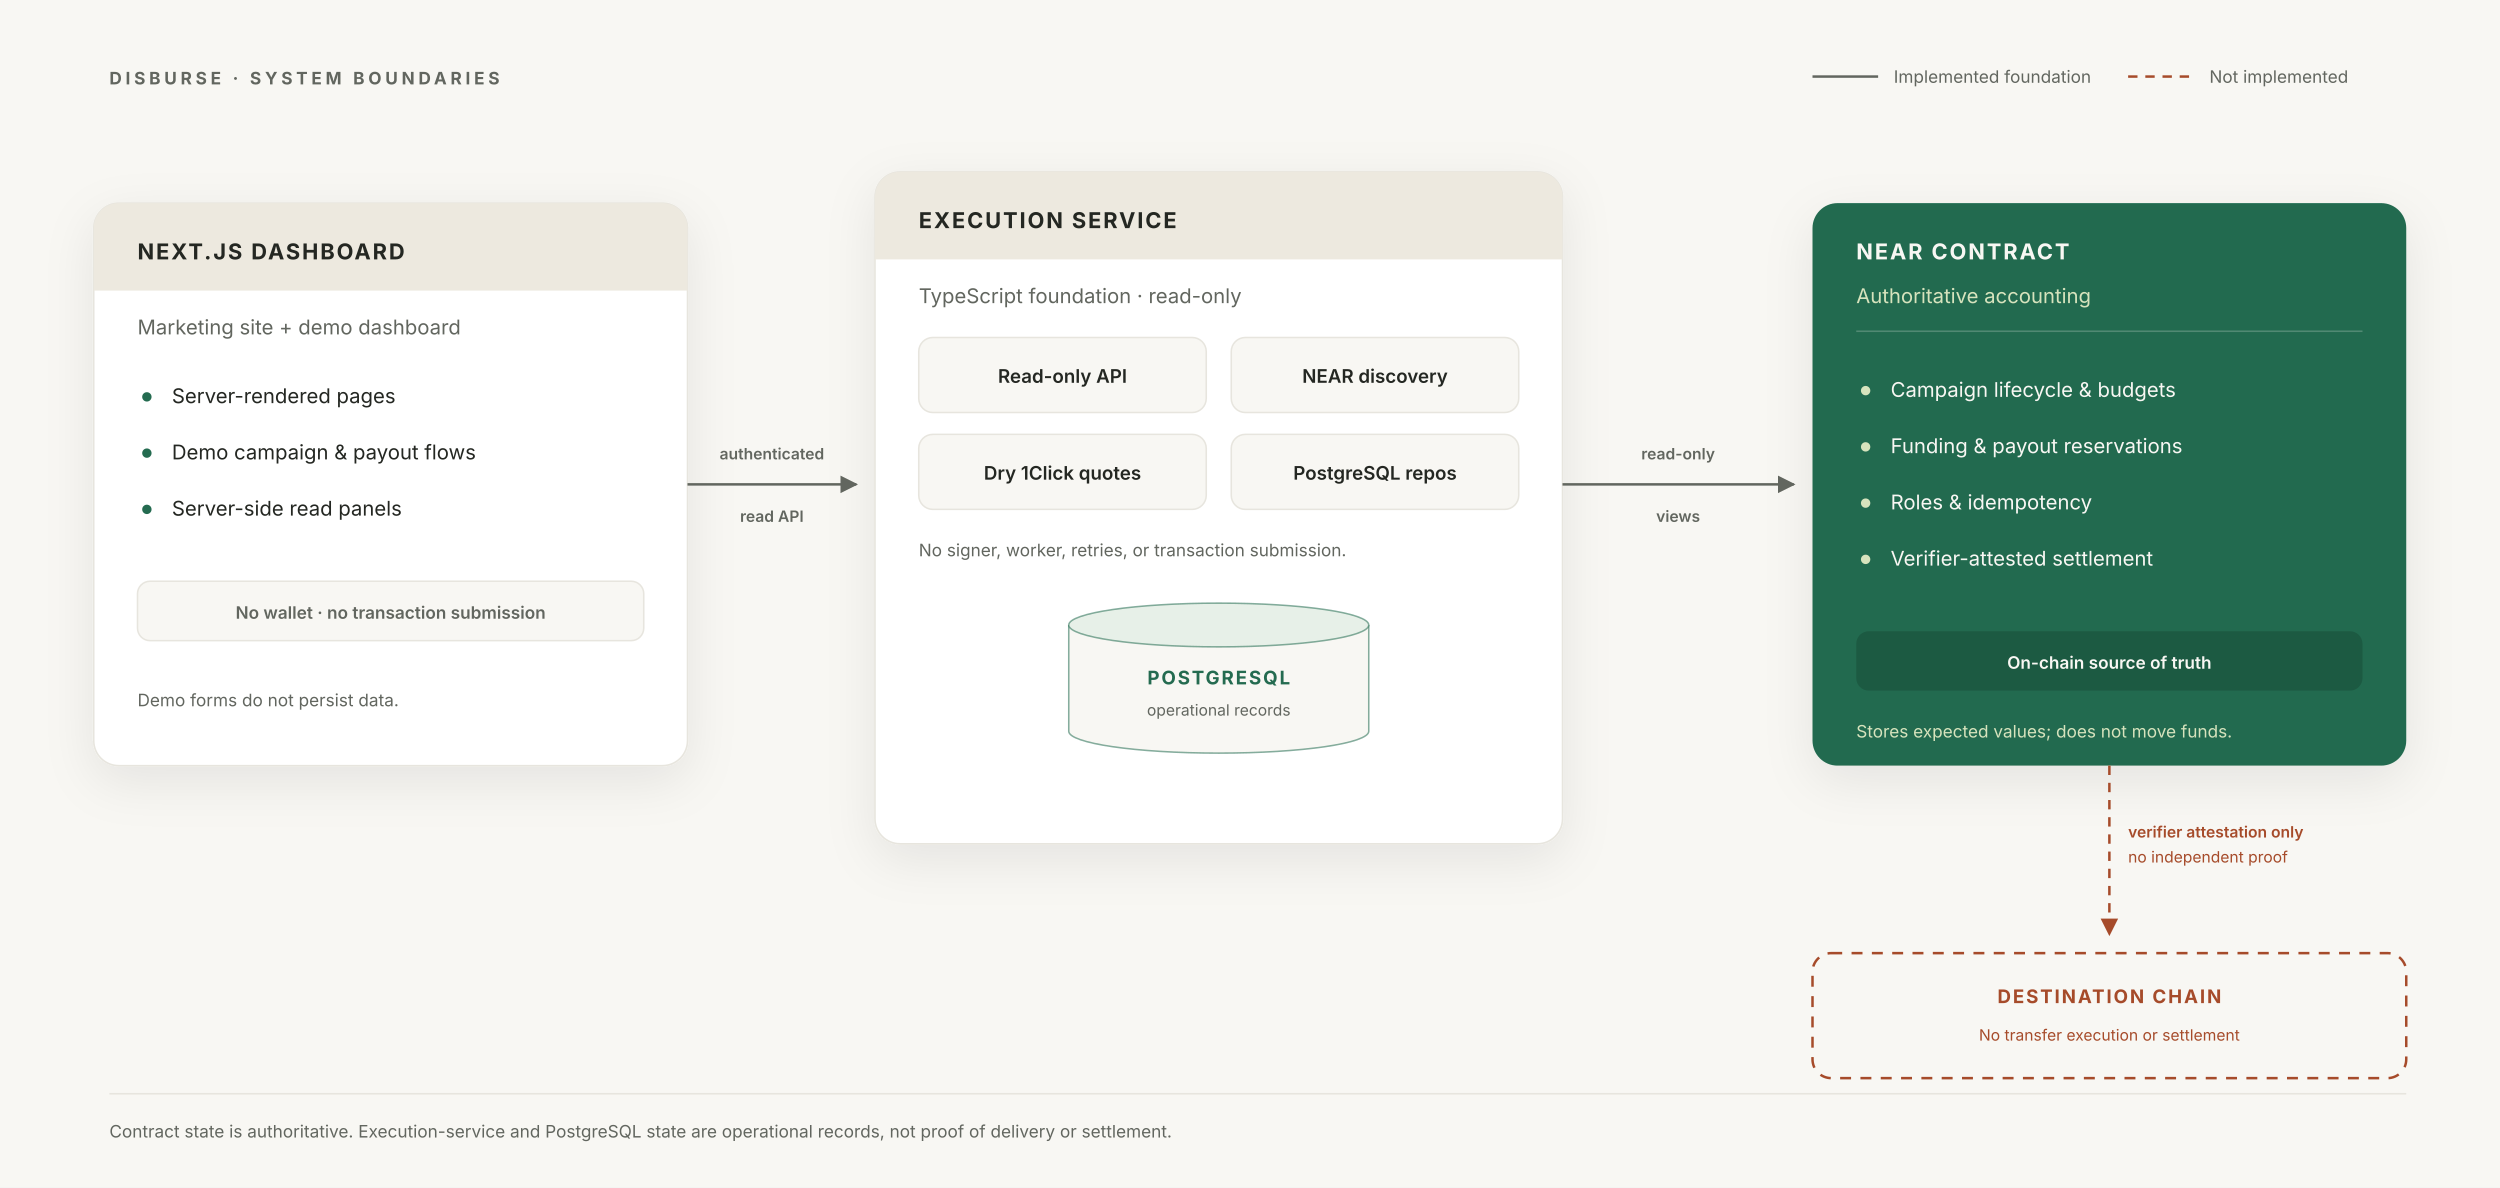
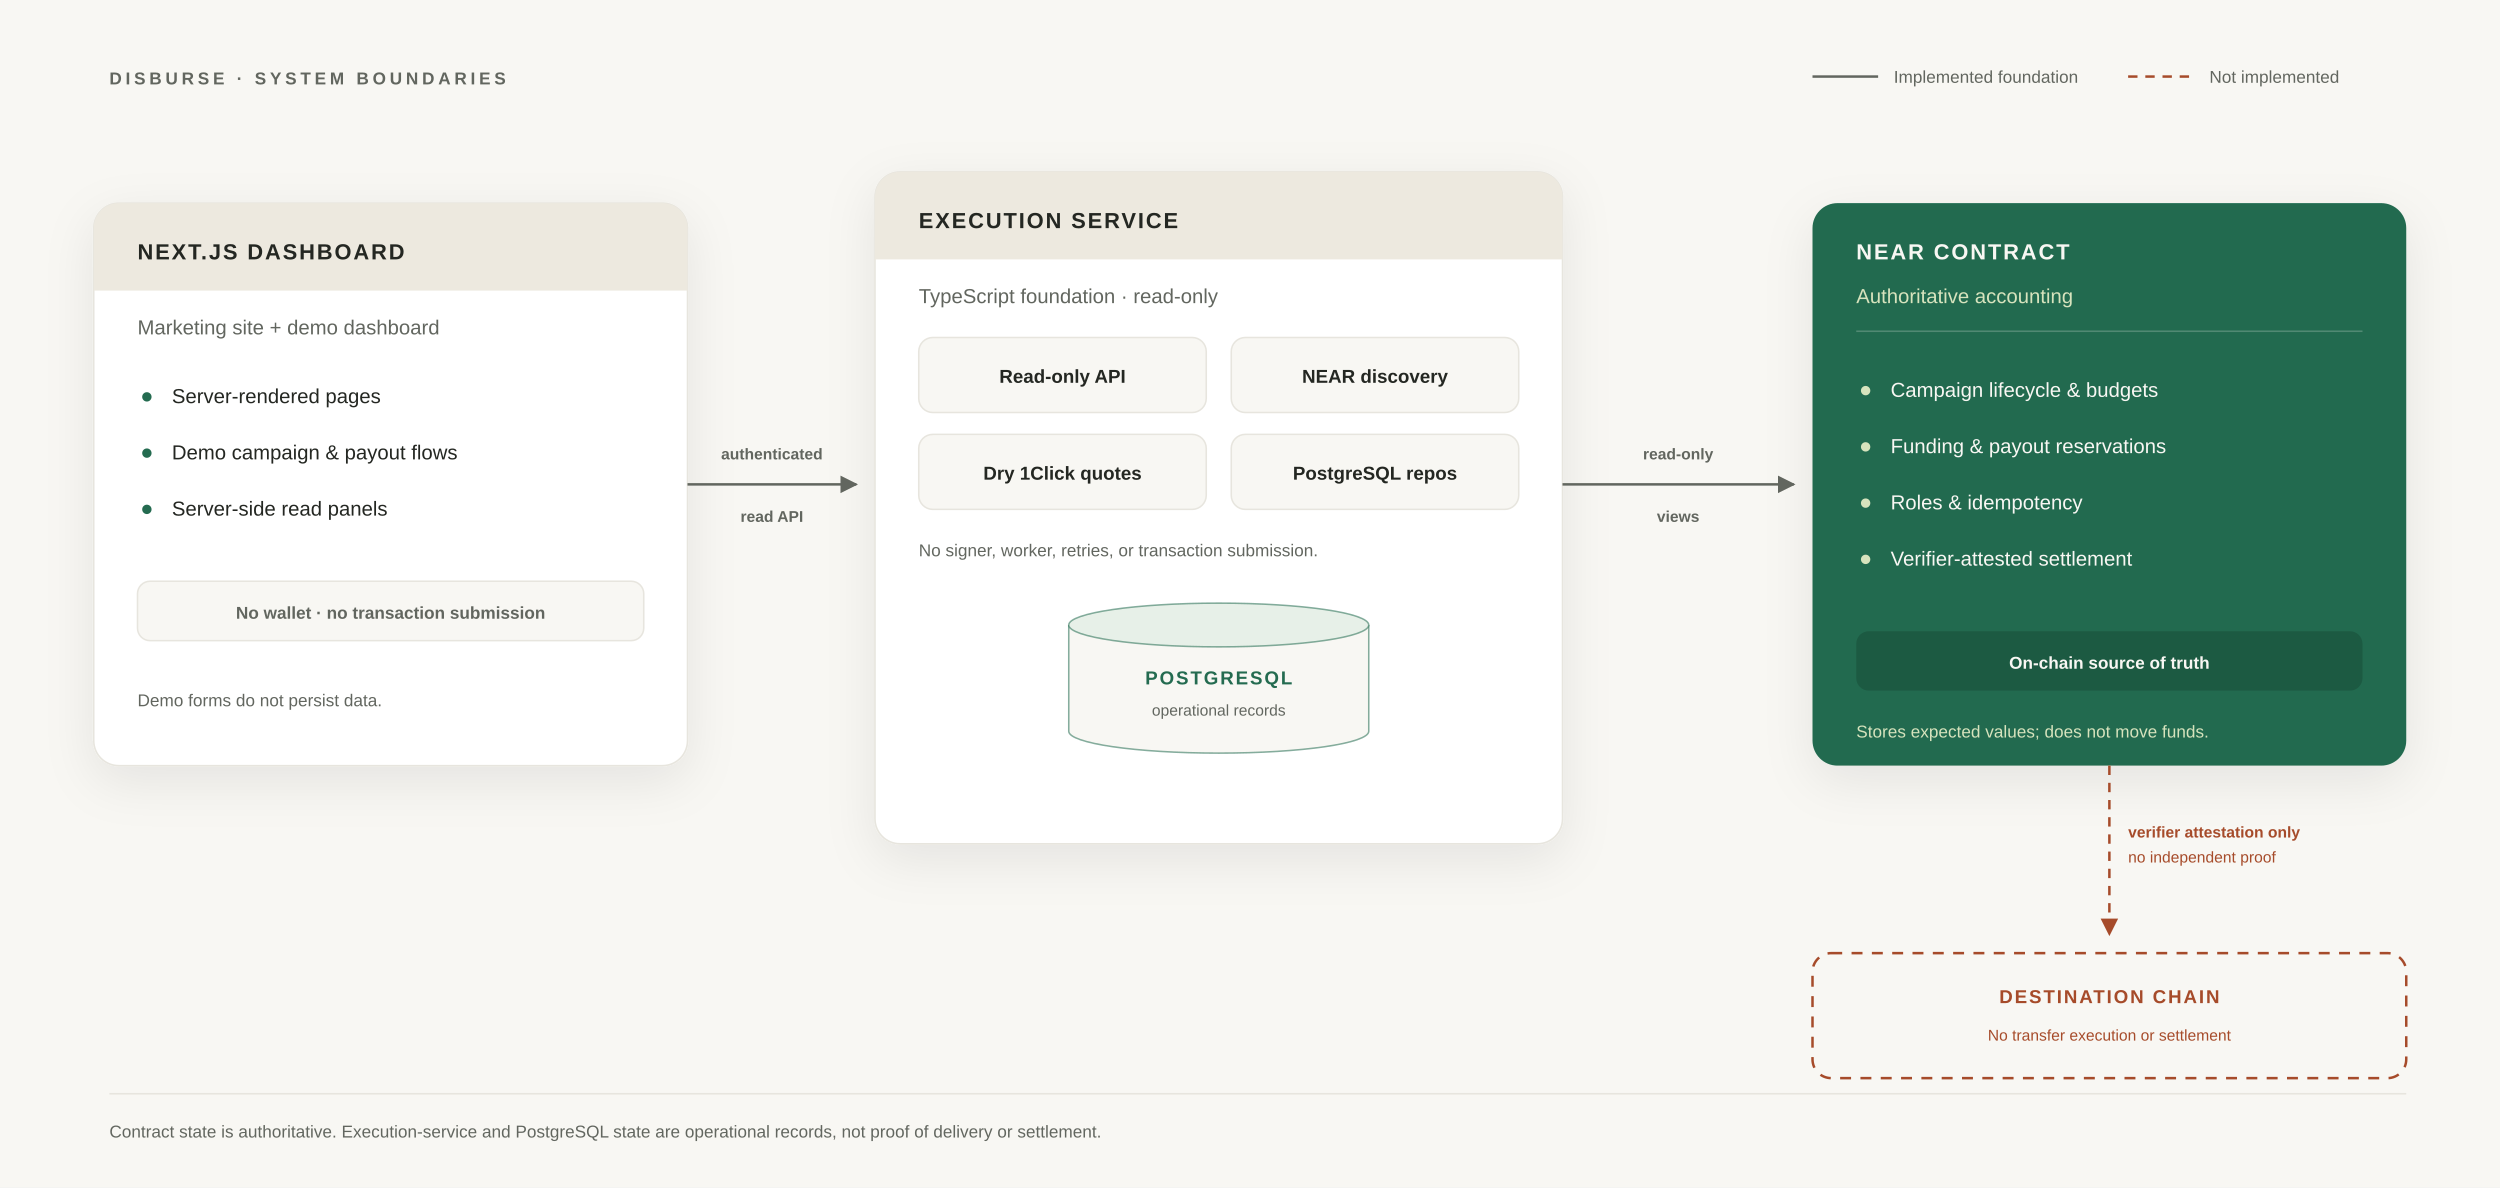
<svg xmlns="http://www.w3.org/2000/svg" width="1600" height="760" viewBox="0 0 1600 760" role="img" aria-labelledby="title desc">
  <defs>
    <marker id="arrow" viewBox="0 0 10 10" refX="9" refY="5" markerWidth="7" markerHeight="7" orient="auto-start-reverse">
      <path d="M 0 0 L 10 5 L 0 10 z" fill="#62665f" />
    </marker>
    <marker id="arrowDashed" viewBox="0 0 10 10" refX="9" refY="5" markerWidth="7" markerHeight="7" orient="auto-start-reverse">
      <path d="M 0 0 L 10 5 L 0 10 z" fill="#a64b2a" />
    </marker>
    <filter id="softShadow" x="-15%" y="-15%" width="130%" height="140%">
      <feDropShadow dx="0" dy="10" stdDeviation="16" flood-color="#242722" flood-opacity="0.08" />
    </filter>
  </defs>
  <rect width="1600" height="760" fill="#f8f7f3" />
-   <text x="70" y="54" fill="#62665f" font-family="Inter, 'Helvetica Neue', Arial, sans-serif" font-size="11" font-weight="700" letter-spacing="2.4">DISBURSE · SYSTEM BOUNDARIES</text>
-   <g font-family="Inter, 'Helvetica Neue', Arial, sans-serif" font-size="11" fill="#62665f">
+   <text x="70" y="54" fill="#62665f" font-family="IBM Plex Sans, 'Helvetica Neue', Arial, sans-serif" font-size="11" font-weight="700" letter-spacing="2.4">DISBURSE · SYSTEM BOUNDARIES</text>
+   <g font-family="IBM Plex Sans, 'Helvetica Neue', Arial, sans-serif" font-size="11" fill="#62665f">
    <line x1="1160" y1="49" x2="1202" y2="49" stroke="#62665f" stroke-width="1.6" />
    <text x="1212" y="53">Implemented foundation</text>
    <line x1="1362" y1="49" x2="1404" y2="49" stroke="#a64b2a" stroke-width="1.6" stroke-dasharray="6 5" />
    <text x="1414" y="53">Not implemented</text>
  </g>
  <g filter="url(#softShadow)">
    <rect x="60" y="130" width="380" height="360" rx="16" fill="#ffffff" stroke="#e7e5de" />
  </g>
  <path d="M 60 146 A 16 16 0 0 1 76 130 H 424 A 16 16 0 0 1 440 146 V 186 H 60 Z" fill="#ede9df" />
-   <text x="88" y="166" fill="#242722" font-family="Inter, 'Helvetica Neue', Arial, sans-serif" font-size="14" font-weight="700" letter-spacing="1.2">NEXT.JS DASHBOARD</text>
-   <text x="88" y="214" fill="#62665f" font-family="Inter, 'Helvetica Neue', Arial, sans-serif" font-size="13">Marketing site + demo dashboard</text>
-   <g font-family="Inter, 'Helvetica Neue', Arial, sans-serif" font-size="13" fill="#242722">
+   <text x="88" y="166" fill="#242722" font-family="IBM Plex Sans, 'Helvetica Neue', Arial, sans-serif" font-size="14" font-weight="700" letter-spacing="1.2">NEXT.JS DASHBOARD</text>
+   <text x="88" y="214" fill="#62665f" font-family="IBM Plex Sans, 'Helvetica Neue', Arial, sans-serif" font-size="13">Marketing site + demo dashboard</text>
+   <g font-family="IBM Plex Sans, 'Helvetica Neue', Arial, sans-serif" font-size="13" fill="#242722">
    <circle cx="94" cy="254" r="3" fill="#246b50" />
    <text x="110" y="258">Server-rendered pages</text>
    <circle cx="94" cy="290" r="3" fill="#246b50" />
    <text x="110" y="294">Demo campaign &amp; payout flows</text>
    <circle cx="94" cy="326" r="3" fill="#246b50" />
    <text x="110" y="330">Server-side read panels</text>
  </g>
  <rect x="88" y="372" width="324" height="38" rx="8" fill="#f8f7f3" stroke="#e7e5de" />
-   <text x="250" y="396" text-anchor="middle" fill="#62665f" font-family="Inter, 'Helvetica Neue', Arial, sans-serif" font-size="11" font-weight="600">No wallet · no transaction submission</text>
-   <text x="88" y="452" fill="#62665f" font-family="Inter, 'Helvetica Neue', Arial, sans-serif" font-size="11">Demo forms do not persist data.</text>
+   <text x="250" y="396" text-anchor="middle" fill="#62665f" font-family="IBM Plex Sans, 'Helvetica Neue', Arial, sans-serif" font-size="11" font-weight="600">No wallet · no transaction submission</text>
+   <text x="88" y="452" fill="#62665f" font-family="IBM Plex Sans, 'Helvetica Neue', Arial, sans-serif" font-size="11">Demo forms do not persist data.</text>
  <g filter="url(#softShadow)">
    <rect x="560" y="110" width="440" height="430" rx="16" fill="#ffffff" stroke="#e7e5de" />
  </g>
  <path d="M 560 126 A 16 16 0 0 1 576 110 H 984 A 16 16 0 0 1 1000 126 V 166 H 560 Z" fill="#ede9df" />
-   <text x="588" y="146" fill="#242722" font-family="Inter, 'Helvetica Neue', Arial, sans-serif" font-size="14" font-weight="700" letter-spacing="1.2">EXECUTION SERVICE</text>
-   <text x="588" y="194" fill="#62665f" font-family="Inter, 'Helvetica Neue', Arial, sans-serif" font-size="13">TypeScript foundation · read-only</text>
-   <g font-family="Inter, 'Helvetica Neue', Arial, sans-serif" font-size="12" font-weight="600">
+   <text x="588" y="146" fill="#242722" font-family="IBM Plex Sans, 'Helvetica Neue', Arial, sans-serif" font-size="14" font-weight="700" letter-spacing="1.2">EXECUTION SERVICE</text>
+   <text x="588" y="194" fill="#62665f" font-family="IBM Plex Sans, 'Helvetica Neue', Arial, sans-serif" font-size="13">TypeScript foundation · read-only</text>
+   <g font-family="IBM Plex Sans, 'Helvetica Neue', Arial, sans-serif" font-size="12" font-weight="600">
    <rect x="588" y="216" width="184" height="48" rx="9" fill="#f8f7f3" stroke="#e7e5de" />
    <text x="680" y="245" text-anchor="middle" fill="#242722">Read-only API</text>
    <rect x="788" y="216" width="184" height="48" rx="9" fill="#f8f7f3" stroke="#e7e5de" />
    <text x="880" y="245" text-anchor="middle" fill="#242722">NEAR discovery</text>
    <rect x="588" y="278" width="184" height="48" rx="9" fill="#f8f7f3" stroke="#e7e5de" />
    <text x="680" y="307" text-anchor="middle" fill="#242722">Dry 1Click quotes</text>
    <rect x="788" y="278" width="184" height="48" rx="9" fill="#f8f7f3" stroke="#e7e5de" />
    <text x="880" y="307" text-anchor="middle" fill="#242722">PostgreSQL repos</text>
  </g>
-   <text x="588" y="356" fill="#62665f" font-family="Inter, 'Helvetica Neue', Arial, sans-serif" font-size="11">No signer, worker, retries, or transaction submission.</text>
+   <text x="588" y="356" fill="#62665f" font-family="IBM Plex Sans, 'Helvetica Neue', Arial, sans-serif" font-size="11">No signer, worker, retries, or transaction submission.</text>
  <g transform="translate(684 386)">
    <path d="M 0 14 V 82 A 96 14 0 0 0 192 82 V 14" fill="#f8f7f3" stroke="#246b50" stroke-opacity="0.55" />
    <ellipse cx="96" cy="14" rx="96" ry="14" fill="#e7f0e8" stroke="#246b50" stroke-opacity="0.55" />
-     <text x="96" y="52" text-anchor="middle" fill="#246b50" font-family="Inter, 'Helvetica Neue', Arial, sans-serif" font-size="12" font-weight="700" letter-spacing="1.2">POSTGRESQL</text>
-     <text x="96" y="72" text-anchor="middle" fill="#62665f" font-family="Inter, 'Helvetica Neue', Arial, sans-serif" font-size="10">operational records</text>
+     <text x="96" y="52" text-anchor="middle" fill="#246b50" font-family="IBM Plex Sans, 'Helvetica Neue', Arial, sans-serif" font-size="12" font-weight="700" letter-spacing="1.2">POSTGRESQL</text>
+     <text x="96" y="72" text-anchor="middle" fill="#62665f" font-family="IBM Plex Sans, 'Helvetica Neue', Arial, sans-serif" font-size="10">operational records</text>
  </g>
  <g filter="url(#softShadow)">
    <rect x="1160" y="130" width="380" height="360" rx="16" fill="#246b50" />
  </g>
-   <text x="1188" y="166" fill="#f8f7f3" font-family="Inter, 'Helvetica Neue', Arial, sans-serif" font-size="14" font-weight="700" letter-spacing="1.2">NEAR CONTRACT</text>
-   <text x="1188" y="194" fill="#d7e3bd" font-family="Inter, 'Helvetica Neue', Arial, sans-serif" font-size="13">Authoritative accounting</text>
+   <text x="1188" y="166" fill="#f8f7f3" font-family="IBM Plex Sans, 'Helvetica Neue', Arial, sans-serif" font-size="14" font-weight="700" letter-spacing="1.2">NEAR CONTRACT</text>
+   <text x="1188" y="194" fill="#d7e3bd" font-family="IBM Plex Sans, 'Helvetica Neue', Arial, sans-serif" font-size="13">Authoritative accounting</text>
  <line x1="1188" y1="212" x2="1512" y2="212" stroke="#f8f7f3" stroke-opacity="0.22" />
-   <g font-family="Inter, 'Helvetica Neue', Arial, sans-serif" font-size="13" fill="#f8f7f3">
+   <g font-family="IBM Plex Sans, 'Helvetica Neue', Arial, sans-serif" font-size="13" fill="#f8f7f3">
    <circle cx="1194" cy="250" r="3" fill="#d7e3bd" />
    <text x="1210" y="254">Campaign lifecycle &amp; budgets</text>
    <circle cx="1194" cy="286" r="3" fill="#d7e3bd" />
    <text x="1210" y="290">Funding &amp; payout reservations</text>
    <circle cx="1194" cy="322" r="3" fill="#d7e3bd" />
    <text x="1210" y="326">Roles &amp; idempotency</text>
    <circle cx="1194" cy="358" r="3" fill="#d7e3bd" />
    <text x="1210" y="362">Verifier-attested settlement</text>
  </g>
  <rect x="1188" y="404" width="324" height="38" rx="8" fill="#1c5a42" />
-   <text x="1350" y="428" text-anchor="middle" fill="#f8f7f3" font-family="Inter, 'Helvetica Neue', Arial, sans-serif" font-size="11" font-weight="600">On-chain source of truth</text>
-   <text x="1188" y="472" fill="#d7e3bd" font-family="Inter, 'Helvetica Neue', Arial, sans-serif" font-size="11">Stores expected values; does not move funds.</text>
+   <text x="1350" y="428" text-anchor="middle" fill="#f8f7f3" font-family="IBM Plex Sans, 'Helvetica Neue', Arial, sans-serif" font-size="11" font-weight="600">On-chain source of truth</text>
+   <text x="1188" y="472" fill="#d7e3bd" font-family="IBM Plex Sans, 'Helvetica Neue', Arial, sans-serif" font-size="11">Stores expected values; does not move funds.</text>
  <line x1="440" y1="310" x2="548" y2="310" stroke="#62665f" stroke-width="1.6" marker-end="url(#arrow)" />
-   <text x="494" y="294" text-anchor="middle" fill="#62665f" font-family="Inter, 'Helvetica Neue', Arial, sans-serif" font-size="10" font-weight="600">authenticated</text>
-   <text x="494" y="334" text-anchor="middle" fill="#62665f" font-family="Inter, 'Helvetica Neue', Arial, sans-serif" font-size="10" font-weight="600">read API</text>
+   <text x="494" y="294" text-anchor="middle" fill="#62665f" font-family="IBM Plex Sans, 'Helvetica Neue', Arial, sans-serif" font-size="10" font-weight="600">authenticated</text>
+   <text x="494" y="334" text-anchor="middle" fill="#62665f" font-family="IBM Plex Sans, 'Helvetica Neue', Arial, sans-serif" font-size="10" font-weight="600">read API</text>
  <line x1="1000" y1="310" x2="1148" y2="310" stroke="#62665f" stroke-width="1.6" marker-end="url(#arrow)" />
-   <text x="1074" y="294" text-anchor="middle" fill="#62665f" font-family="Inter, 'Helvetica Neue', Arial, sans-serif" font-size="10" font-weight="600">read-only</text>
-   <text x="1074" y="334" text-anchor="middle" fill="#62665f" font-family="Inter, 'Helvetica Neue', Arial, sans-serif" font-size="10" font-weight="600">views</text>
+   <text x="1074" y="294" text-anchor="middle" fill="#62665f" font-family="IBM Plex Sans, 'Helvetica Neue', Arial, sans-serif" font-size="10" font-weight="600">read-only</text>
+   <text x="1074" y="334" text-anchor="middle" fill="#62665f" font-family="IBM Plex Sans, 'Helvetica Neue', Arial, sans-serif" font-size="10" font-weight="600">views</text>
  <line x1="1350" y1="490" x2="1350" y2="598" stroke="#a64b2a" stroke-width="1.6" stroke-dasharray="6 5" marker-end="url(#arrowDashed)" />
-   <text x="1362" y="536" fill="#a64b2a" font-family="Inter, 'Helvetica Neue', Arial, sans-serif" font-size="10" font-weight="600">verifier attestation only</text>
-   <text x="1362" y="552" fill="#a64b2a" font-family="Inter, 'Helvetica Neue', Arial, sans-serif" font-size="10">no independent proof</text>
+   <text x="1362" y="536" fill="#a64b2a" font-family="IBM Plex Sans, 'Helvetica Neue', Arial, sans-serif" font-size="10" font-weight="600">verifier attestation only</text>
+   <text x="1362" y="552" fill="#a64b2a" font-family="IBM Plex Sans, 'Helvetica Neue', Arial, sans-serif" font-size="10">no independent proof</text>
  <rect x="1160" y="610" width="380" height="80" rx="12" fill="none" stroke="#a64b2a" stroke-width="1.6" stroke-dasharray="7 6" />
-   <text x="1350" y="642" text-anchor="middle" fill="#a64b2a" font-family="Inter, 'Helvetica Neue', Arial, sans-serif" font-size="12" font-weight="700" letter-spacing="1.2">DESTINATION CHAIN</text>
-   <text x="1350" y="666" text-anchor="middle" fill="#a64b2a" font-family="Inter, 'Helvetica Neue', Arial, sans-serif" font-size="10">No transfer execution or settlement</text>
+   <text x="1350" y="642" text-anchor="middle" fill="#a64b2a" font-family="IBM Plex Sans, 'Helvetica Neue', Arial, sans-serif" font-size="12" font-weight="700" letter-spacing="1.2">DESTINATION CHAIN</text>
+   <text x="1350" y="666" text-anchor="middle" fill="#a64b2a" font-family="IBM Plex Sans, 'Helvetica Neue', Arial, sans-serif" font-size="10">No transfer execution or settlement</text>
  <line x1="70" y1="700" x2="1540" y2="700" stroke="#e7e5de" />
-   <text x="70" y="728" fill="#62665f" font-family="Inter, 'Helvetica Neue', Arial, sans-serif" font-size="11">Contract state is authoritative. Execution-service and PostgreSQL state are operational records, not proof of delivery or settlement.</text>
+   <text x="70" y="728" fill="#62665f" font-family="IBM Plex Sans, 'Helvetica Neue', Arial, sans-serif" font-size="11">Contract state is authoritative. Execution-service and PostgreSQL state are operational records, not proof of delivery or settlement.</text>
</svg>
